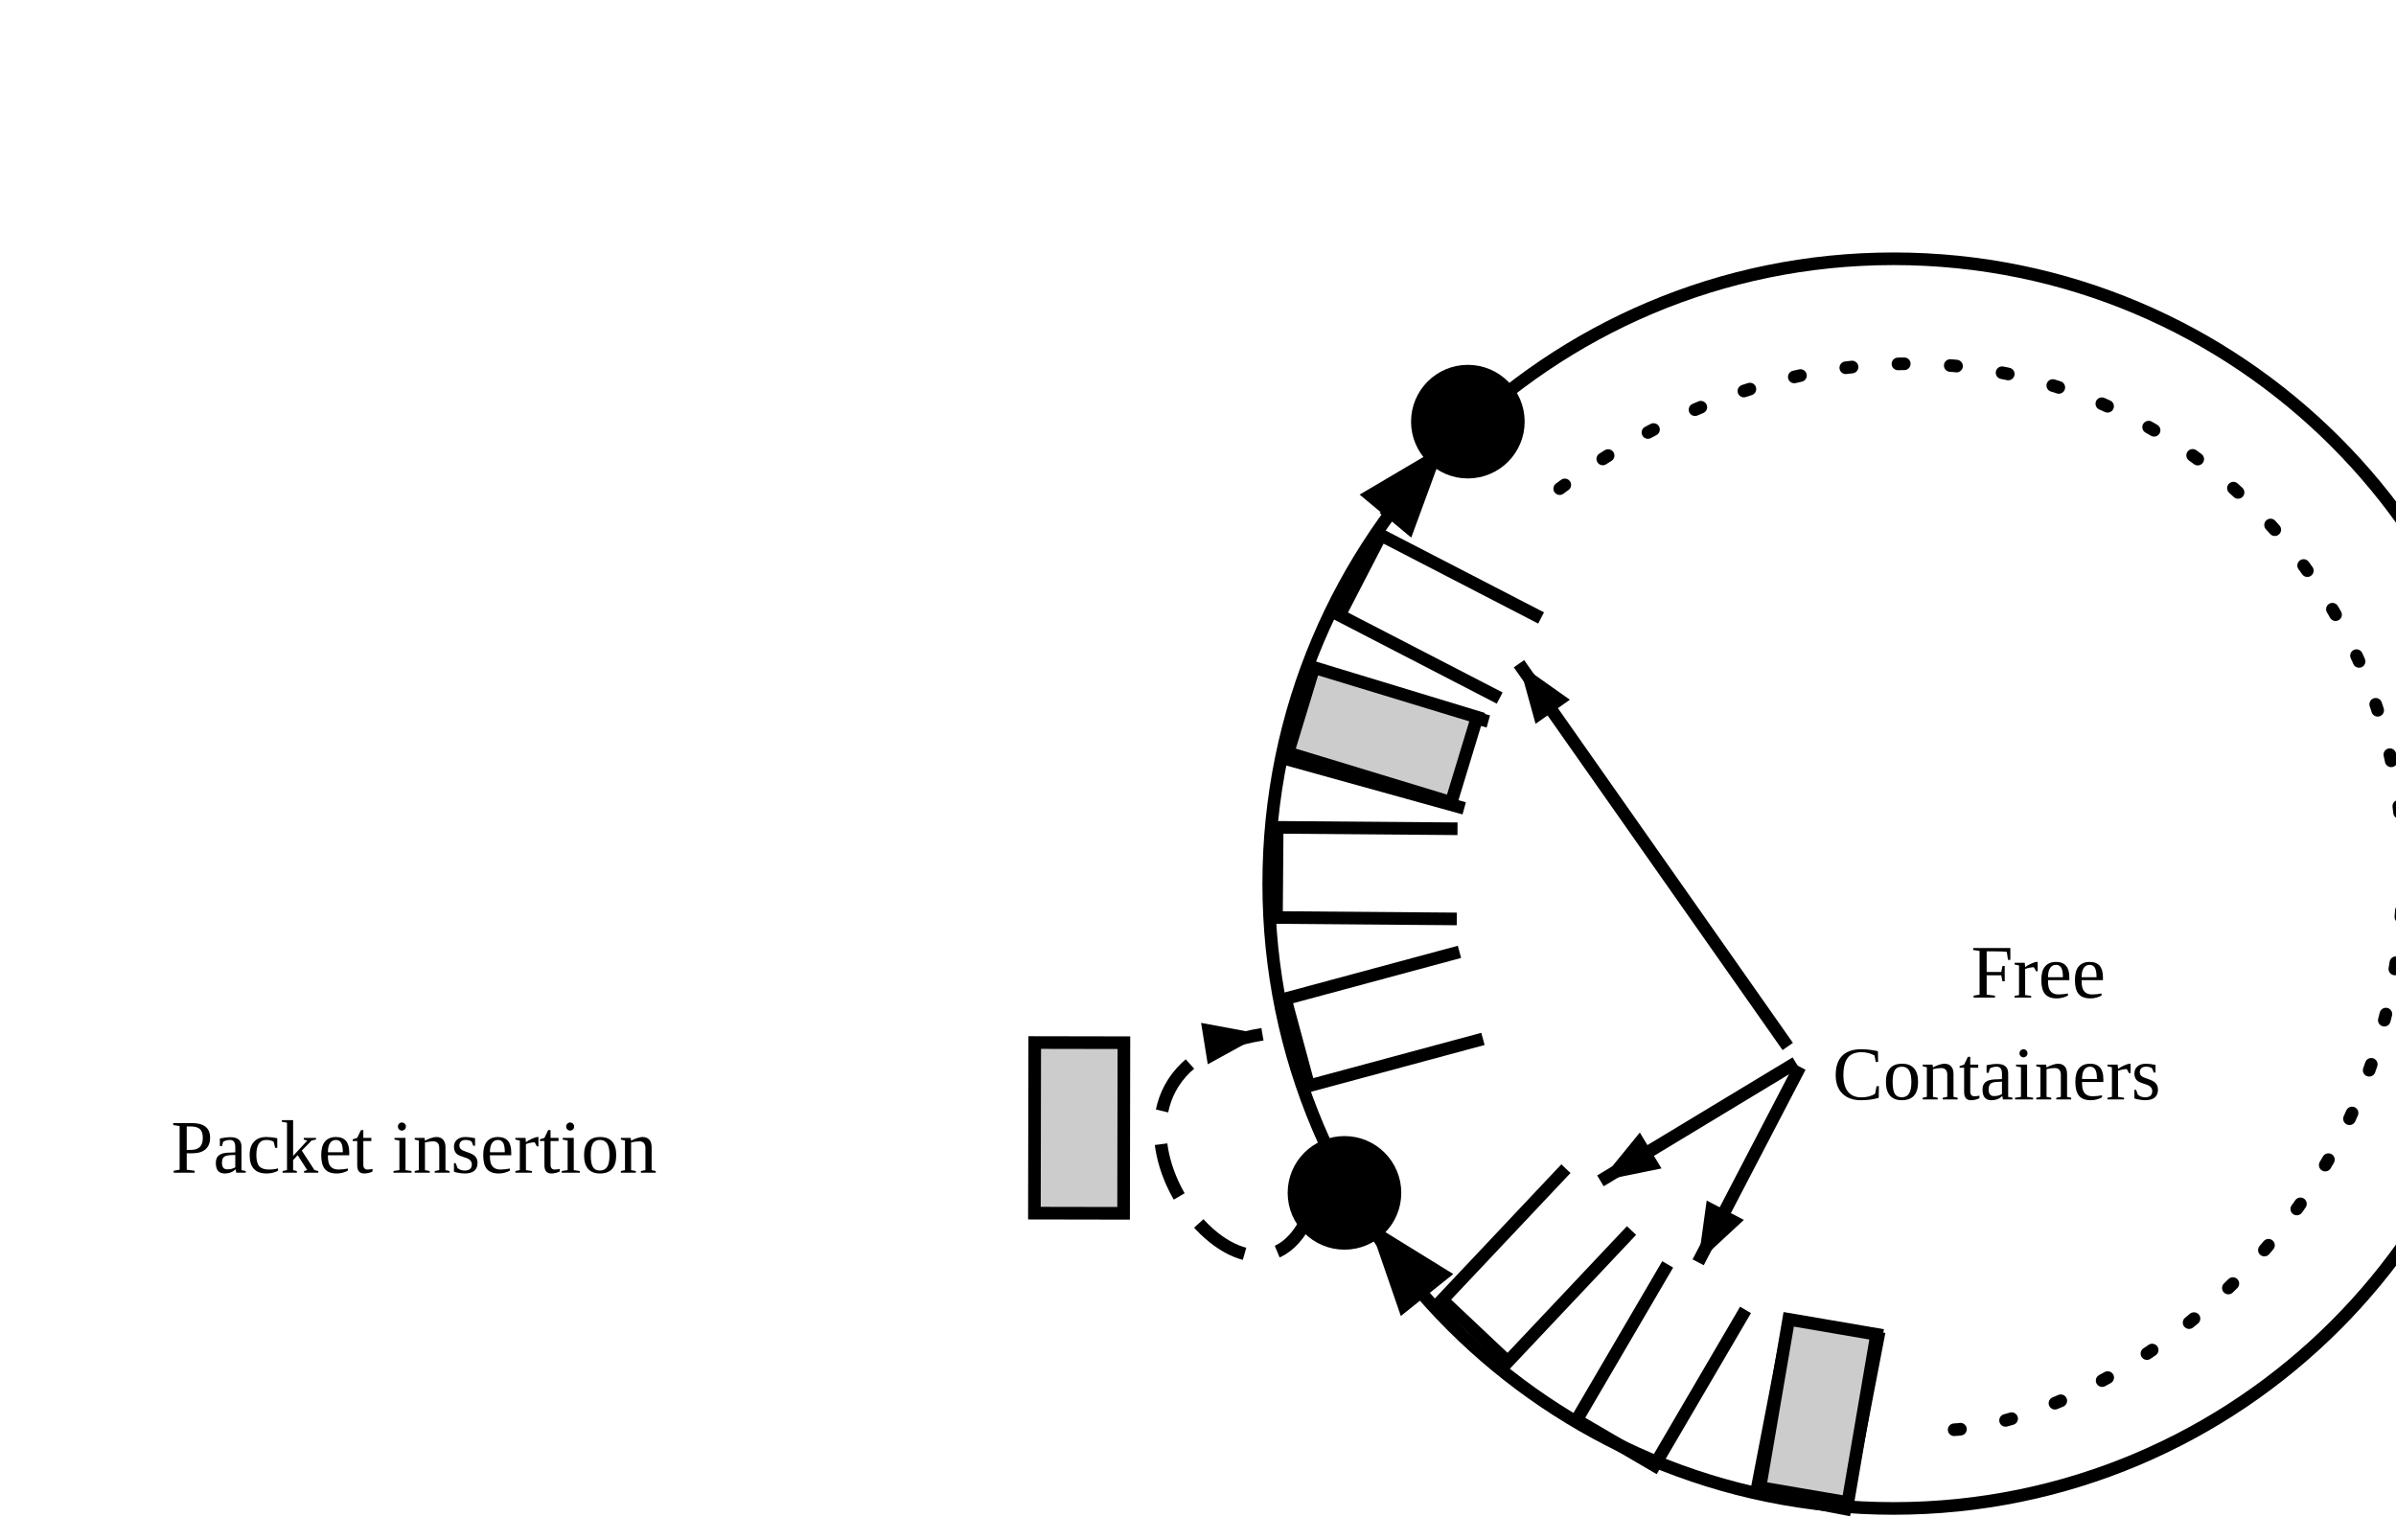
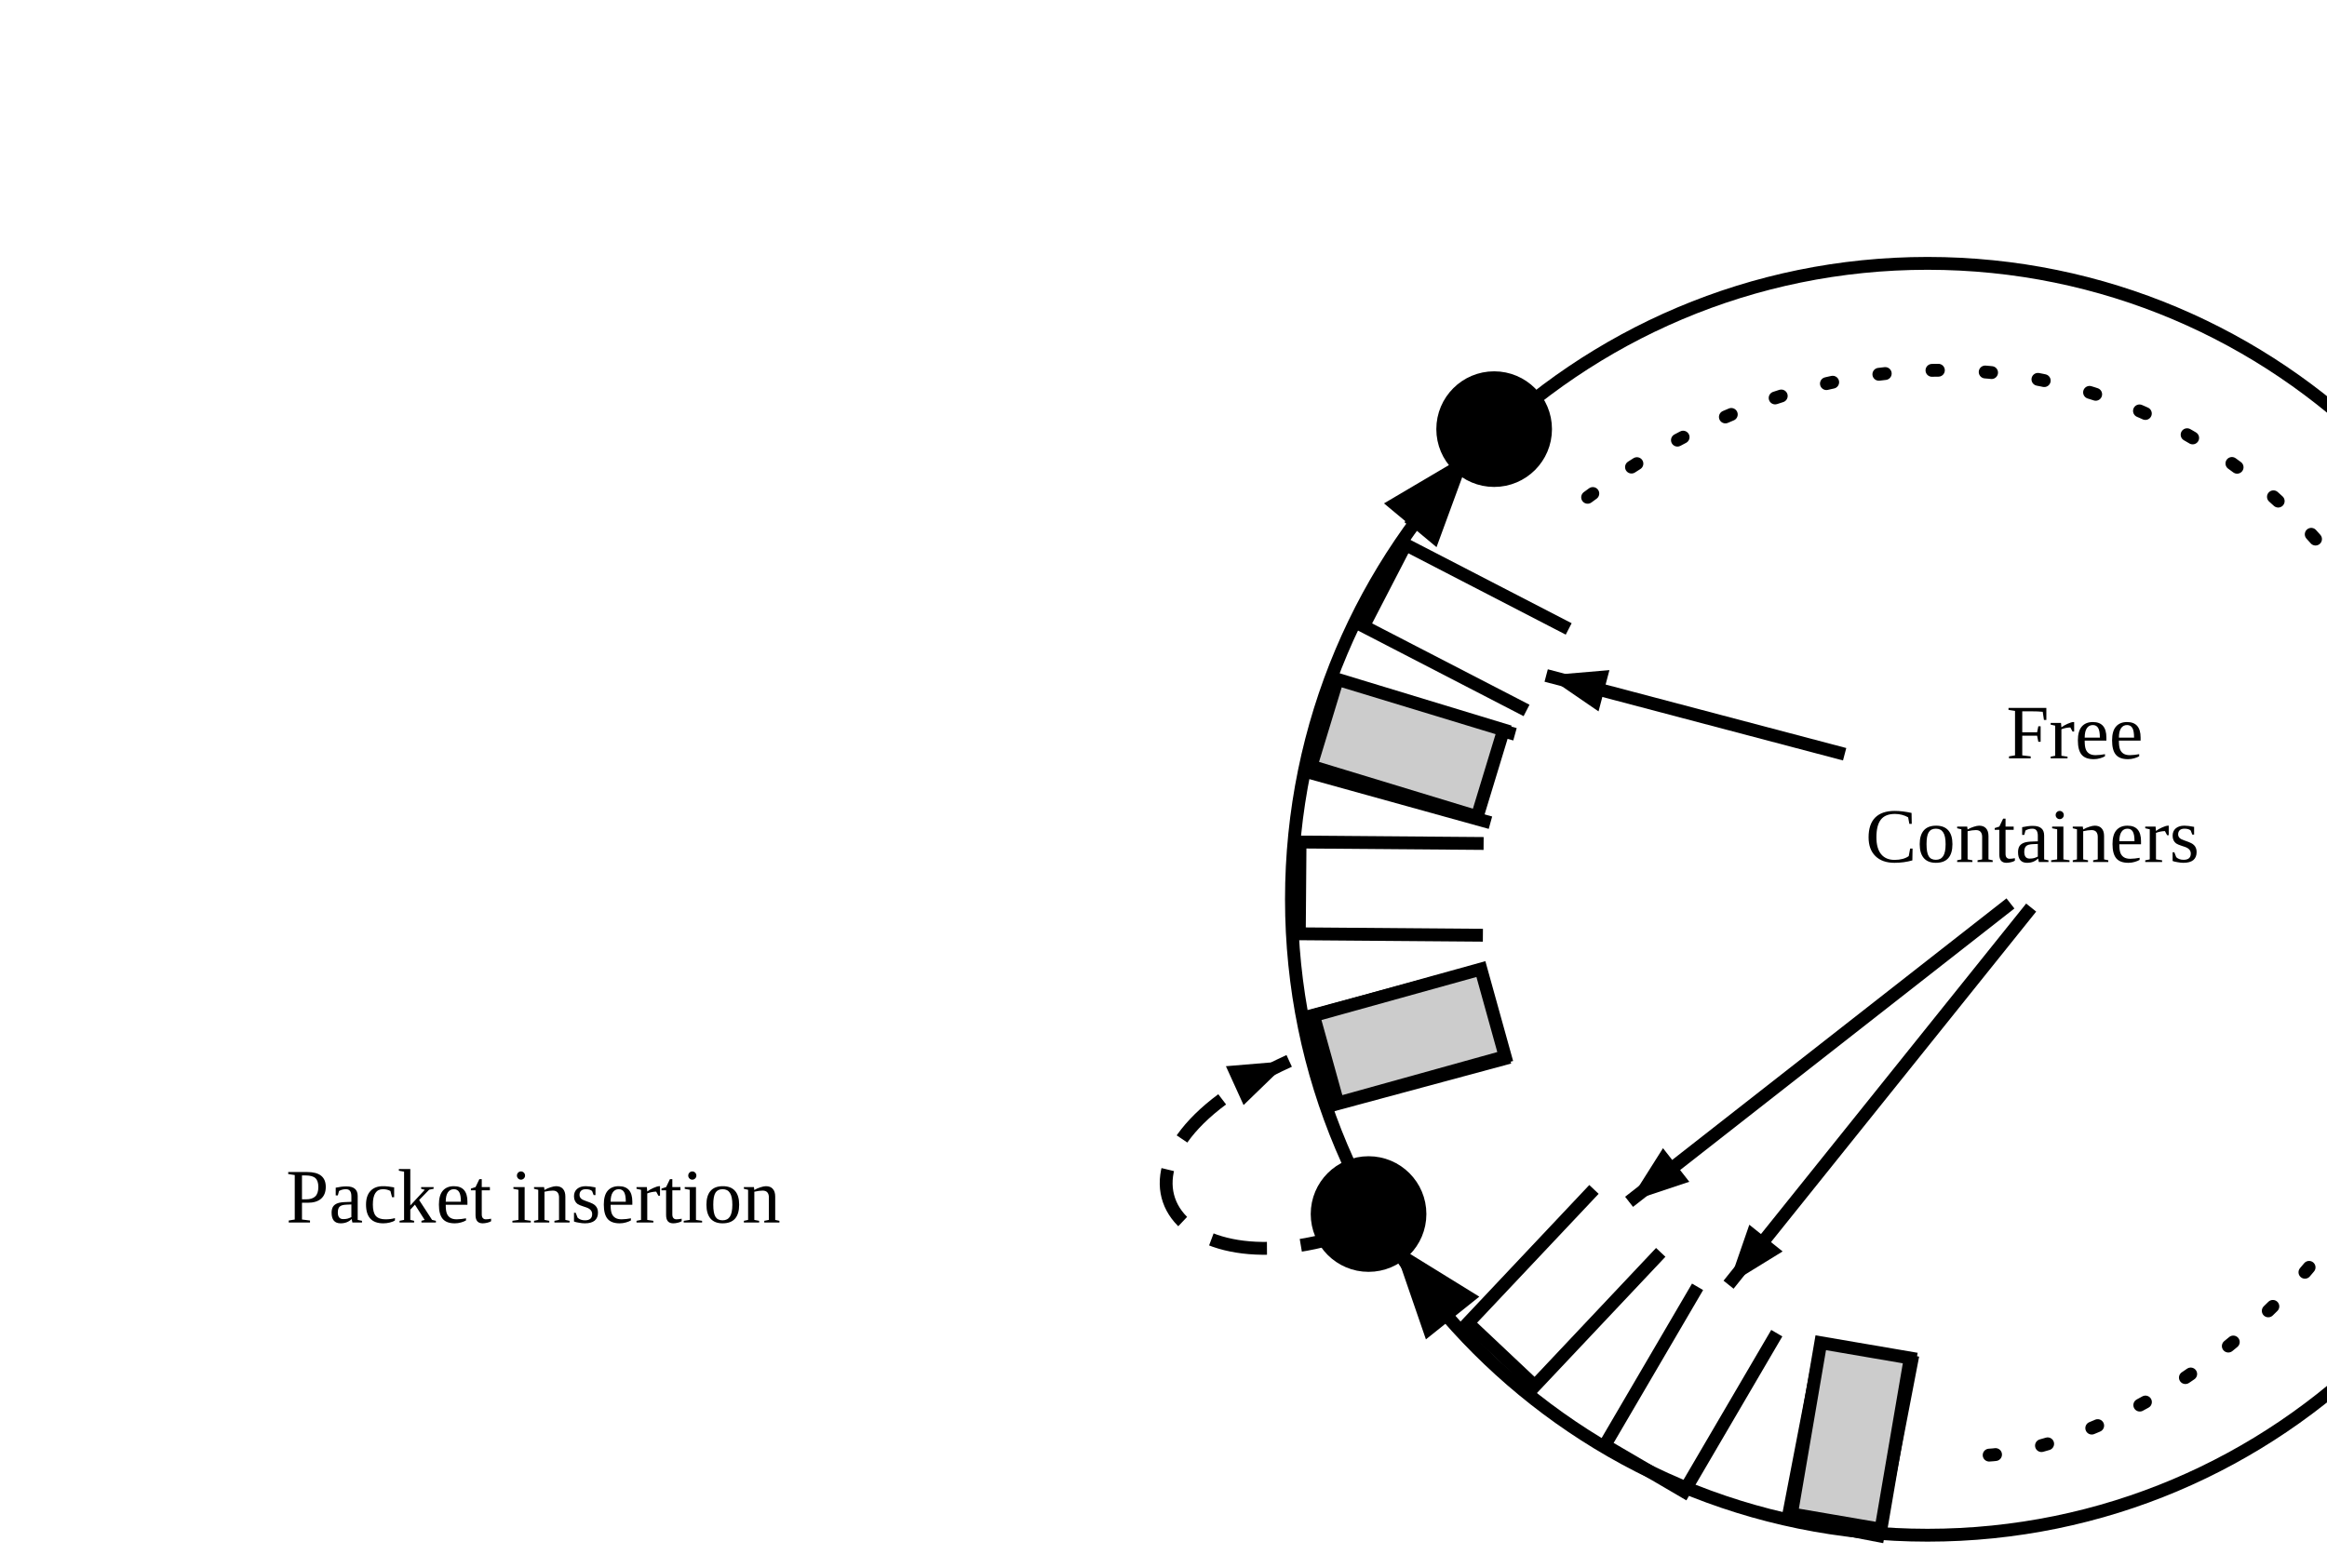
<svg xmlns="http://www.w3.org/2000/svg" xmlns:ns1="http://latexdraw.sourceforge.net/namespaces/latexdraw" version="1.1" baseProfile="full">
  <g>
-     <g ns1:type="circle" id="id551564369">
+     <g ns1:type="circle" id="id712420216">
      <circle cx="300.0" cy="140.0" r="99.0" ns1:borderPos="outer" stroke-width="2.0" stroke="black" fill="none" />
    </g>
-     <g ns1:type="circle" id="id1237277369">
+     <g ns1:type="circle" id="id1537187208">
      <circle cx="213.0" cy="189.0" r="8.0" ns1:borderPos="outer" stroke-width="2.0" stroke="black" fill="black" />
    </g>
-     <g ns1:type="circle" id="id1846091048">
+     <g ns1:type="circle" id="id1691821853">
      <circle cx="232.548" cy="66.806" r="8.0" ns1:borderPos="outer" stroke-width="2.0" stroke="black" fill="black" />
    </g>
-     <g ns1:type="joinedLines" id="id1932602053">
+     <g ns1:type="joinedLines" id="id1573324083">
      <polyline points="231.219,150.813 203.633,158.251 207.352,172.044 234.938,164.606 " stroke-width="2.0" stroke="black" fill="none" ns1:rotationAngle="0.0" />
    </g>
-     <g ns1:type="joinedLines" id="id1297384742">
+     <g ns1:type="joinedLines" id="id1353959397">
      <polyline points="230.908,131.311 202.338,131.086 202.225,145.371 230.796,145.596 " stroke-width="2.0" stroke="black" fill="none" ns1:rotationAngle="0.0" />
    </g>
-     <g ns1:type="joinedLines" id="id837819783">
+     <g ns1:type="joinedLines" id="id1391304193">
      <polyline points="235.791,114.31 208.259,106.671 204.44,120.437 231.971,128.076 " stroke-width="2.0" stroke="black" fill="none" ns1:rotationAngle="0.0" />
    </g>
-     <g ns1:type="joinedLines" id="id572869824">
-       <polyline points="240.645,105.161 283.226,165.806 " stroke-width="2.0" stroke="black" ns1:rotationAngle="0.0" marker-start="url(#arrow0-572869824)" />
+     <g ns1:type="joinedLines" id="id504894996">
+       <polyline points="240.645,105.161 287.097,117.419 " stroke-width="2.0" stroke="black" ns1:rotationAngle="0.0" marker-start="url(#arrow0-504894996)" />
    </g>
-     <g ns1:type="joinedLines" id="id860621918">
-       <polyline points="253.548,187.097 284.516,168.387 " stroke-width="2.0" stroke="black" ns1:rotationAngle="0.0" marker-start="url(#arrow0-860621918)" />
+     <g ns1:type="joinedLines" id="id537350708">
+       <polyline points="253.548,187.097 312.903,140.645 " stroke-width="2.0" stroke="black" ns1:rotationAngle="0.0" marker-start="url(#arrow0-537350708)" />
    </g>
-     <g ns1:type="joinedLines" id="id2090362545">
-       <polyline points="269.032,200 285.161,169.032 " stroke-width="2.0" stroke="black" ns1:rotationAngle="0.0" marker-start="url(#arrow0-2090362545)" />
+     <g ns1:type="joinedLines" id="id2102438176">
+       <polyline points="269.032,200 316.129,141.29 " stroke-width="2.0" stroke="black" ns1:rotationAngle="0.0" marker-start="url(#arrow0-2102438176)" />
    </g>
-     <g ns1:type="text" id="id1269004546" fill="black" ns1:position="bl">
-       <text x="290.323" y="174.194">Containers</text>
+     <g ns1:type="text" id="id1237122813" fill="black" ns1:position="bl">
+       <text x="290.323" y="134.194">Containers</text>
    </g>
-     <g ns1:type="joinedLines" id="id1949377321">
-       <polyline points="216.774,193.548 224.516,203.226 " stroke-width="2.0" stroke="black" ns1:rotationAngle="0.0" marker-start="url(#arrow0-1949377321)" />
+     <g ns1:type="joinedLines" id="id836589379">
+       <polyline points="216.774,193.548 224.516,203.226 " stroke-width="2.0" stroke="black" ns1:rotationAngle="0.0" marker-start="url(#arrow0-836589379)" />
    </g>
-     <g ns1:type="joinedLines" id="id1234418062">
-       <polyline points="229.032,70.323 219.355,81.935 " stroke-width="2.0" stroke="black" ns1:rotationAngle="0.0" marker-start="url(#arrow0-1234418062)" />
+     <g ns1:type="joinedLines" id="id1221323765">
+       <polyline points="229.032,70.323 219.355,81.935 " stroke-width="2.0" stroke="black" ns1:rotationAngle="0.0" marker-start="url(#arrow0-1221323765)" />
    </g>
-     <g ns1:type="joinedLines" id="id1685971632">
-       <polyline points="400,151.613 399.355,136.774 " stroke-width="2.0" stroke="black" ns1:rotationAngle="0.0" marker-start="url(#arrow0-1685971632)" />
+     <g ns1:type="joinedLines" id="id1033018334">
+       <polyline points="400,151.613 399.355,136.774 " stroke-width="2.0" stroke="black" ns1:rotationAngle="0.0" marker-start="url(#arrow0-1033018334)" />
    </g>
-     <g ns1:type="joinedLines" id="id1773545776">
+     <g ns1:type="joinedLines" id="id864529819">
      <polyline points="244.15,97.911 218.769,84.791 212.209,97.481 237.59,110.601 " stroke-width="2.0" stroke="black" fill="none" ns1:rotationAngle="0.0" />
    </g>
-     <g ns1:type="joinedLines" id="id1043795107">
+     <g ns1:type="joinedLines" id="id161995222">
      <polyline points="248.082,185.166 228.482,205.956 238.877,215.755 258.476,194.966 " stroke-width="2.0" stroke="black" fill="none" ns1:rotationAngle="0.0" />
    </g>
-     <g ns1:type="joinedLines" id="id909837127">
+     <g ns1:type="joinedLines" id="id11837693">
      <polyline points="264.207,200.33 249.777,224.989 262.106,232.205 276.537,207.545 " stroke-width="2.0" stroke="black" fill="none" ns1:rotationAngle="0.0" />
    </g>
-     <g ns1:type="joinedLines" id="id631791067">
+     <g ns1:type="joinedLines" id="id13407743">
      <polyline points="283.683,208.308 278.28,236.364 292.308,239.065 297.711,211.009 " stroke-width="2.0" stroke="black" fill="none" ns1:rotationAngle="0.0" />
    </g>
-     <g ns1:type="bezierCurve" id="id1203190272">
+     <g ns1:type="bezierCurve" id="id586294785">
      <path d="M 247.097 77.419 C 311.549 29.597 381.281 75.717 380.645 138.71 C 380.009 201.703 323.932 228.937 305.161 226.452 " stroke-width="2.0" stroke="black" fill="none" stroke-linecap="round" stroke-dasharray="1, 7.292" ns1:rotationAngle="0.0" />
    </g>
-     <g ns1:type="rectangle" id="id1666277938" transform="rotate(-80.29143) translate(-459.833 98.08902)">
+     <g ns1:type="rectangle" id="id1708765255" transform="rotate(-80.29143) translate(-459.833 98.08902)">
      <rect x="274.548" y="216.484" width="27.032" height="14.129" ns1:borderPos="outer" stroke-width="2.0" stroke="black" fill="#cccccc" />
    </g>
-     <g ns1:type="circle" id="id1978846705">
+     <g ns1:type="circle" id="id1996999448">
      <circle cx="398.032" cy="157.452" r="8.0" ns1:borderPos="outer" stroke-width="2.0" stroke="black" fill="black" />
    </g>
-     <g ns1:type="rectangle" id="id480551389" transform="rotate(270.1057) translate(-349.3617 -7.412568)">
-       <rect x="157.452" y="171.645" width="27.032" height="14.129" ns1:borderPos="outer" stroke-width="2.0" stroke="black" fill="#cccccc" />
+     <g ns1:type="rectangle" id="id724165100" transform="rotate(344.4681) translate(-51.19994 52.84759)">
+       <rect x="205.839" y="154.226" width="27.032" height="14.129" ns1:borderPos="outer" stroke-width="2.0" stroke="black" fill="#cccccc" />
    </g>
-     <g ns1:type="rectangle" id="id686502936" transform="rotate(16.91971) translate(24.40993 -68.78601)">
+     <g ns1:type="rectangle" id="id398575374" transform="rotate(16.91971) translate(24.40993 -68.78601)">
      <rect x="205.516" y="109.387" width="27.032" height="14.129" ns1:borderPos="outer" stroke-width="2.0" stroke="black" fill="#cccccc" />
    </g>
-     <g ns1:type="text" id="id1641248393" fill="black" ns1:position="bl">
-       <text x="312.258" y="158.065">Free</text>
+     <g ns1:type="text" id="id1139434846" fill="black" ns1:position="bl">
+       <text x="312.258" y="118.065">Free</text>
    </g>
-     <g ns1:type="bezierCurve" id="id283755871">
-       <path d="M 207.742 191.613 C 198.065 216.774 163.871 169.677 200 163.871 " stroke-width="2.0" stroke="black" fill="none" stroke-dasharray="8.819, 5.292" ns1:rotationAngle="0.0" marker-end="url(#arrow1-283755871)" />
+     <g ns1:type="bezierCurve" id="id1519002522">
+       <path d="M 210.968 191.613 C 182.295 202.009 167.035 180.436 200.645 165.161 " stroke-width="2.0" stroke="black" fill="none" stroke-dasharray="8.819, 5.292" ns1:rotationAngle="0.0" marker-end="url(#arrow1-1519002522)" />
    </g>
-     <g ns1:type="text" id="id1289874891" fill="black" ns1:position="bl">
-       <text x="27.097" y="185.806">Packet insertion</text>
+     <g ns1:type="text" id="id999768999" fill="black" ns1:position="bl">
+       <text x="44.516" y="190.323">Packet insertion</text>
    </g>
-     <g ns1:type="text" id="id548301856" fill="black" ns1:position="bl">
+     <g ns1:type="text" id="id1481101543" fill="black" ns1:position="bl">
      <text x="283.871" y="283.871">Time t</text>
    </g>
  </g>
  <defs>
-     <marker overflow="visible" orient="auto" id="arrow0-572869824">
+     <marker overflow="visible" orient="auto" id="arrow0-504894996">
      <path d="M 0.0 0.0 L 4.652 1.661 L 4.652 0.0 L 4.652 -1.661 z " ns1:arrSizeNum="2.0" fill="black" />
    </marker>
-     <marker overflow="visible" orient="auto" id="arrow0-860621918">
+     <marker overflow="visible" orient="auto" id="arrow0-537350708">
      <path d="M 0.0 0.0 L 4.652 1.661 L 4.652 0.0 L 4.652 -1.661 z " ns1:arrSizeNum="2.0" fill="black" />
    </marker>
-     <marker overflow="visible" orient="auto" id="arrow0-2090362545">
+     <marker overflow="visible" orient="auto" id="arrow0-2102438176">
      <path d="M 0.0 0.0 L 4.652 1.661 L 4.652 0.0 L 4.652 -1.661 z " ns1:arrSizeNum="2.0" fill="black" />
    </marker>
-     <marker overflow="visible" orient="auto" id="arrow0-1949377321">
+     <marker overflow="visible" orient="auto" id="arrow0-836589379">
      <path d="M 0.0 0.0 L 7.452 2.661 L 7.452 0.0 L 7.452 -2.661 z " ns1:arrSizeNum="4.0" fill="black" />
    </marker>
-     <marker overflow="visible" orient="auto" id="arrow0-1234418062">
+     <marker overflow="visible" orient="auto" id="arrow0-1221323765">
      <path d="M 0.0 0.0 L 7.452 2.661 L 7.452 0.0 L 7.452 -2.661 z " ns1:arrSizeNum="4.0" fill="black" />
    </marker>
-     <marker overflow="visible" orient="auto" id="arrow0-1685971632">
+     <marker overflow="visible" orient="auto" id="arrow0-1033018334">
      <path d="M 0.0 0.0 L 7.452 2.661 L 7.452 0.0 L 7.452 -2.661 z " ns1:arrSizeNum="4.0" fill="black" />
    </marker>
-     <marker overflow="visible" orient="auto" id="arrow1-283755871">
+     <marker overflow="visible" orient="auto" id="arrow1-1519002522">
      <path d="M 0.0 0.0 L -4.652 1.661 L -4.652 0.0 L -4.652 -1.661 z " ns1:arrSizeNum="2.0" fill="black" />
    </marker>
  </defs>
</svg>
